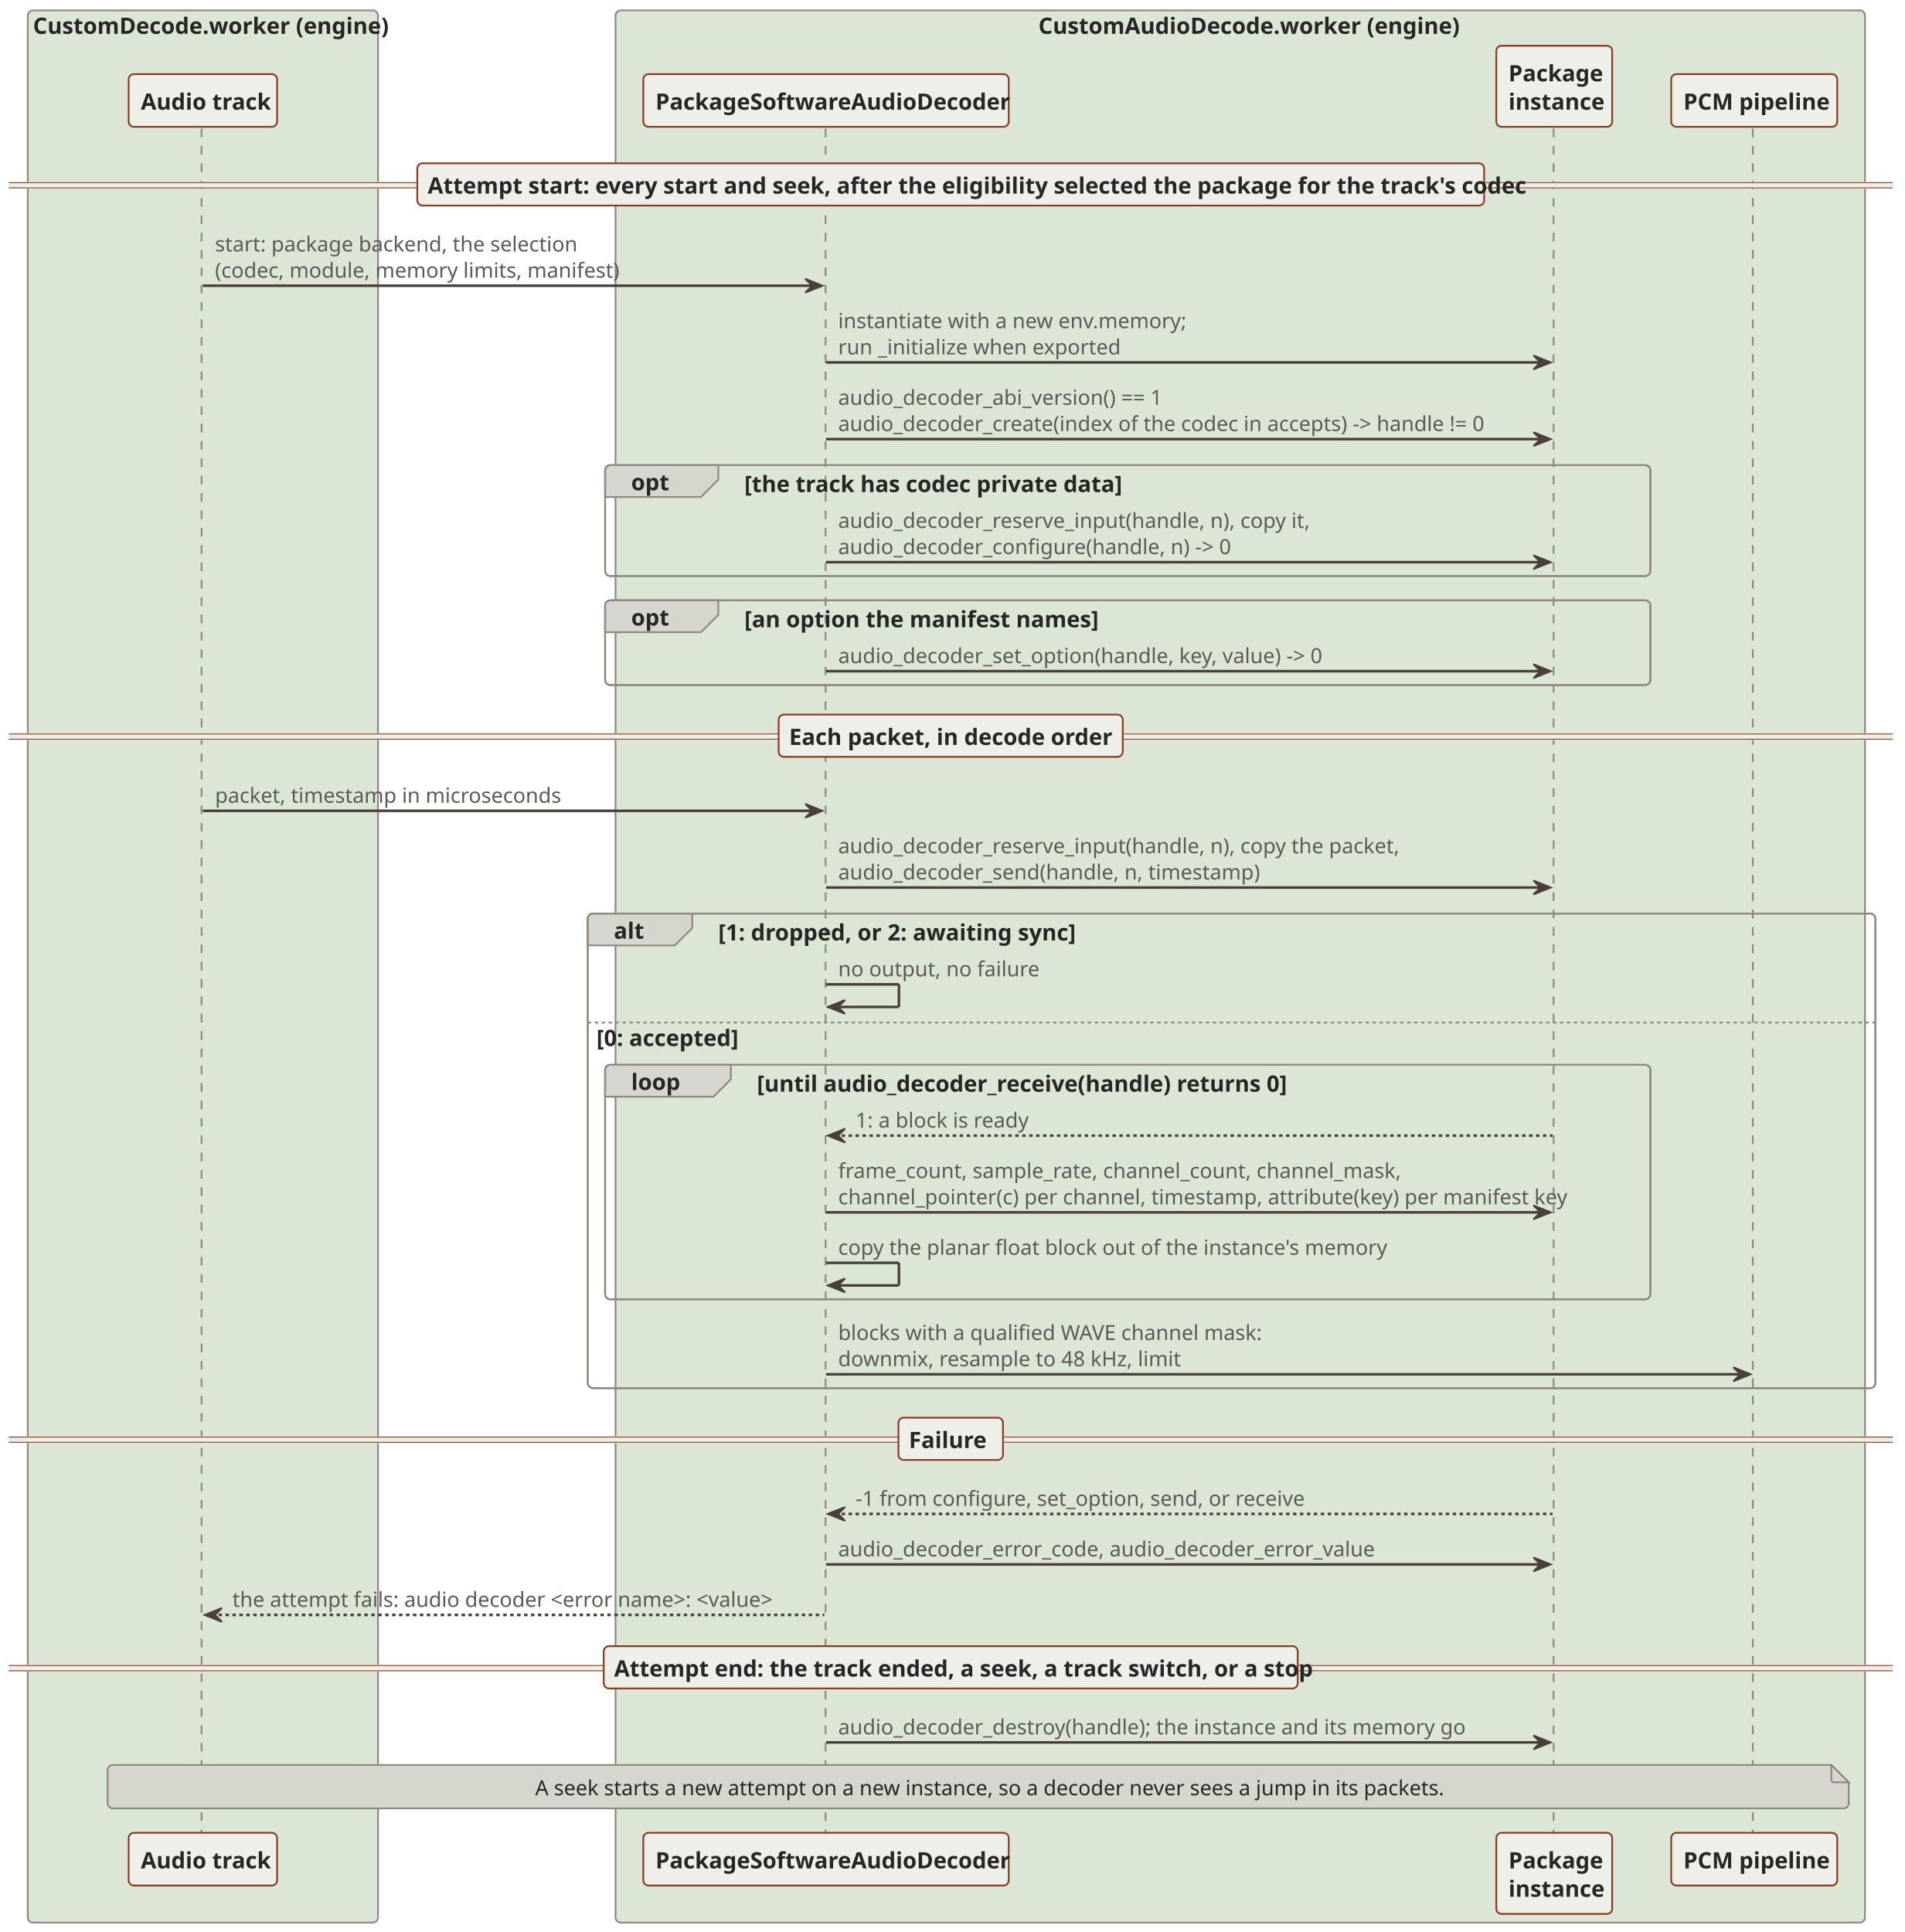
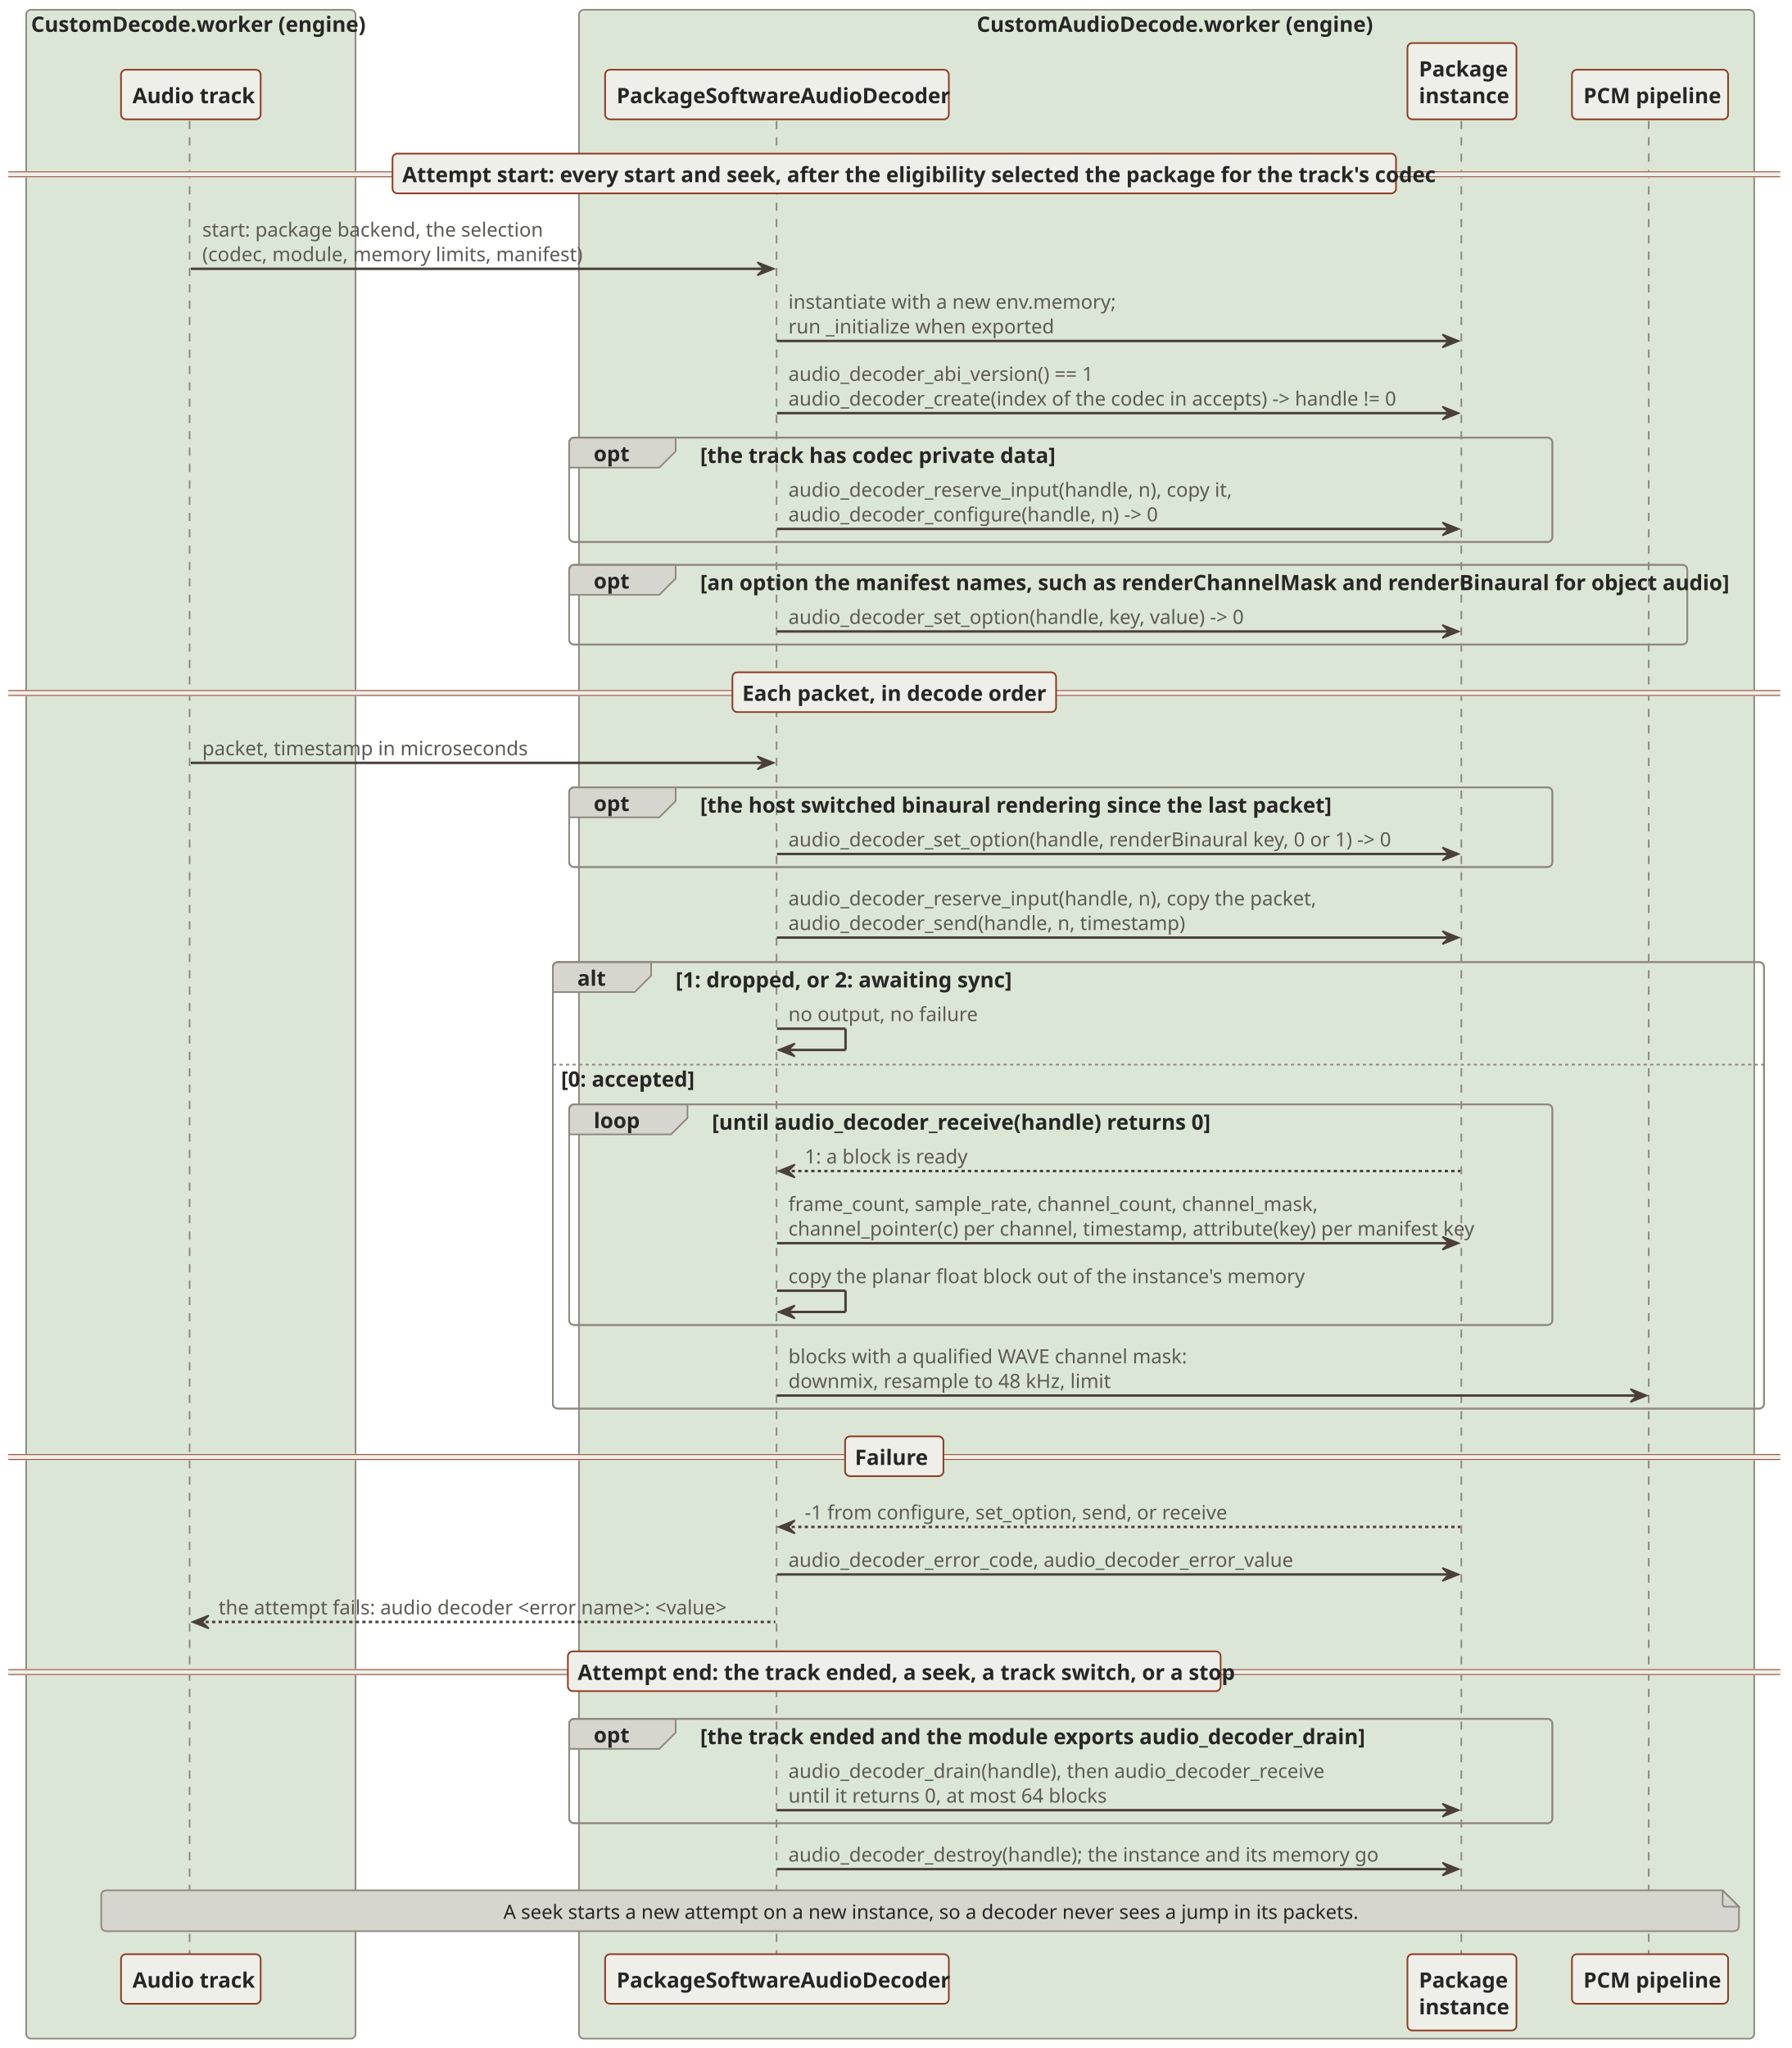
- <svg xmlns="http://www.w3.org/2000/svg" contentStyleType="text/css" data-diagram-type="SEQUENCE" height="1113px" preserveAspectRatio="none" style="width:1097px;height:1113px;" version="1.1" viewBox="0 0 1097 1113" width="1097px" zoomAndPan="magnify">
+ <svg xmlns="http://www.w3.org/2000/svg" contentStyleType="text/css" data-diagram-type="SEQUENCE" height="1254px" preserveAspectRatio="none" style="width:1097px;height:1254px;" version="1.1" viewBox="0 0 1097 1254" width="1097px" zoomAndPan="magnify">
  <defs />
  <g>
-     <rect fill="#DCE6D6" height="1101.578" rx="3" ry="3" style="stroke:#8F887F;stroke-width:1;" width="201.755" x="16" y="6" />
+     <rect fill="#DCE6D6" height="1242.266" rx="3" ry="3" style="stroke:#8F887F;stroke-width:1;" width="201.755" x="16" y="6" />
    <text fill="#262625" font-family="sans-serif" font-size="13" font-weight="bold" lengthAdjust="spacing" textLength="195.755" x="19" y="19.495">CustomDecode.worker (engine)</text>
-     <rect fill="#DCE6D6" height="1101.578" rx="3" ry="3" style="stroke:#8F887F;stroke-width:1;" width="719.771" x="354.592" y="6" />
+     <rect fill="#DCE6D6" height="1242.266" rx="3" ry="3" style="stroke:#8F887F;stroke-width:1;" width="719.771" x="354.592" y="6" />
    <text fill="#262625" font-family="sans-serif" font-size="13" font-weight="bold" lengthAdjust="spacing" textLength="232.578" x="598.189" y="19.495">CustomAudioDecode.worker (engine)</text>
    <rect fill="none" height="63.891" rx="3" ry="3" style="stroke:#8F887F;stroke-width:1;" width="602.153" x="348.592" y="267.969" />
-     <rect fill="none" height="48.797" rx="3" ry="3" style="stroke:#8F887F;stroke-width:1;" width="602.153" x="348.592" y="345.859" />
-     <rect fill="none" height="273.414" rx="3" ry="3" style="stroke:#8F887F;stroke-width:1;" width="741.771" x="338.592" y="526.289" />
-     <rect fill="none" height="135.078" rx="3" ry="3" style="stroke:#8F887F;stroke-width:1;" width="602.153" x="348.592" y="613.438" />
+     <rect fill="none" height="48.797" rx="3" ry="3" style="stroke:#8F887F;stroke-width:1;" width="684.773" x="348.592" y="345.859" />
+     <rect fill="none" height="48.797" rx="3" ry="3" style="stroke:#8F887F;stroke-width:1;" width="602.153" x="348.592" y="482.102" />
+     <rect fill="none" height="273.414" rx="3" ry="3" style="stroke:#8F887F;stroke-width:1;" width="741.771" x="338.592" y="589.086" />
+     <rect fill="none" height="135.078" rx="3" ry="3" style="stroke:#8F887F;stroke-width:1;" width="602.153" x="348.592" y="676.234" />
+     <rect fill="none" height="63.891" rx="3" ry="3" style="stroke:#8F887F;stroke-width:1;" width="602.153" x="348.592" y="1052.484" />
    <g class="participant-lifeline" data-entity-uid="part1" data-qualified-name="track" id="part1-lifeline">
      <g>
-         <rect fill="#000000" fill-opacity="0" height="982.82" width="8" x="112.878" y="74.055" />
-         <line style="stroke:#8F887F;stroke-width:1;stroke-dasharray:5,5;" x1="116.121" x2="116.121" y1="74.055" y2="1056.875" />
+         <rect fill="#000000" fill-opacity="0" height="1123.508" width="8" x="112.878" y="74.055" />
+         <line style="stroke:#8F887F;stroke-width:1;stroke-dasharray:5,5;" x1="116.121" x2="116.121" y1="74.055" y2="1197.562" />
      </g>
    </g>
    <g class="participant-lifeline" data-entity-uid="part2" data-qualified-name="decoder" id="part2-lifeline">
      <g>
-         <rect fill="#000000" fill-opacity="0" height="982.82" width="8" x="471.845" y="74.055" />
-         <line style="stroke:#8F887F;stroke-width:1;stroke-dasharray:5,5;" x1="475.592" x2="475.592" y1="74.055" y2="1056.875" />
+         <rect fill="#000000" fill-opacity="0" height="1123.508" width="8" x="471.845" y="74.055" />
+         <line style="stroke:#8F887F;stroke-width:1;stroke-dasharray:5,5;" x1="475.592" x2="475.592" y1="74.055" y2="1197.562" />
      </g>
    </g>
    <g class="participant-lifeline" data-entity-uid="part3" data-qualified-name="instance" id="part3-lifeline">
      <g>
-         <rect fill="#000000" fill-opacity="0" height="982.82" width="8" x="891.364" y="74.055" />
-         <line style="stroke:#8F887F;stroke-width:1;stroke-dasharray:5,5;" x1="894.983" x2="894.983" y1="74.055" y2="1056.875" />
+         <rect fill="#000000" fill-opacity="0" height="1123.508" width="8" x="891.364" y="74.055" />
+         <line style="stroke:#8F887F;stroke-width:1;stroke-dasharray:5,5;" x1="894.983" x2="894.983" y1="74.055" y2="1197.562" />
      </g>
    </g>
    <g class="participant-lifeline" data-entity-uid="part4" data-qualified-name="pipeline" id="part4-lifeline">
      <g>
-         <rect fill="#000000" fill-opacity="0" height="982.82" width="8" x="1006.554" y="74.055" />
-         <line style="stroke:#8F887F;stroke-width:1;stroke-dasharray:5,5;" x1="1009.745" x2="1009.745" y1="74.055" y2="1056.875" />
+         <rect fill="#000000" fill-opacity="0" height="1123.508" width="8" x="1006.554" y="74.055" />
+         <line style="stroke:#8F887F;stroke-width:1;stroke-dasharray:5,5;" x1="1009.745" x2="1009.745" y1="74.055" y2="1197.562" />
      </g>
    </g>
    <g class="participant participant-head" data-entity-uid="part1" data-qualified-name="track" id="part1-head">
      <rect fill="#EFEFE9" height="30.352" rx="3" ry="3" style="stroke:#8C391F;stroke-width:1;" width="85.513" x="74.121" y="42.703" />
      <text fill="#262625" font-family="sans-serif" font-size="13" font-weight="bold" lengthAdjust="spacing" textLength="71.513" x="81.121" y="63.198">Audio track</text>
    </g>
    <g class="participant participant-tail" data-entity-uid="part1" data-qualified-name="track" id="part1-tail">
-       <rect fill="#EFEFE9" height="30.352" rx="3" ry="3" style="stroke:#8C391F;stroke-width:1;" width="85.513" x="74.121" y="1055.875" />
-       <text fill="#262625" font-family="sans-serif" font-size="13" font-weight="bold" lengthAdjust="spacing" textLength="71.513" x="81.121" y="1076.37">Audio track</text>
+       <rect fill="#EFEFE9" height="30.352" rx="3" ry="3" style="stroke:#8C391F;stroke-width:1;" width="85.513" x="74.121" y="1196.562" />
+       <text fill="#262625" font-family="sans-serif" font-size="13" font-weight="bold" lengthAdjust="spacing" textLength="71.513" x="81.121" y="1217.058">Audio track</text>
    </g>
    <g class="participant participant-head" data-entity-uid="part2" data-qualified-name="decoder" id="part2-head">
      <rect fill="#EFEFE9" height="30.352" rx="3" ry="3" style="stroke:#8C391F;stroke-width:1;" width="210.504" x="370.592" y="42.703" />
      <text fill="#262625" font-family="sans-serif" font-size="13" font-weight="bold" lengthAdjust="spacing" textLength="196.504" x="377.592" y="63.198">PackageSoftwareAudioDecoder</text>
    </g>
    <g class="participant participant-tail" data-entity-uid="part2" data-qualified-name="decoder" id="part2-tail">
-       <rect fill="#EFEFE9" height="30.352" rx="3" ry="3" style="stroke:#8C391F;stroke-width:1;" width="210.504" x="370.592" y="1055.875" />
-       <text fill="#262625" font-family="sans-serif" font-size="13" font-weight="bold" lengthAdjust="spacing" textLength="196.504" x="377.592" y="1076.37">PackageSoftwareAudioDecoder</text>
+       <rect fill="#EFEFE9" height="30.352" rx="3" ry="3" style="stroke:#8C391F;stroke-width:1;" width="210.504" x="370.592" y="1196.562" />
+       <text fill="#262625" font-family="sans-serif" font-size="13" font-weight="bold" lengthAdjust="spacing" textLength="196.504" x="377.592" y="1217.058">PackageSoftwareAudioDecoder</text>
    </g>
    <g class="participant participant-head" data-entity-uid="part3" data-qualified-name="instance" id="part3-head">
      <rect fill="#EFEFE9" height="46.703" rx="3" ry="3" style="stroke:#8C391F;stroke-width:1;" width="66.762" x="861.983" y="26.352" />
      <text fill="#262625" font-family="sans-serif" font-size="13" font-weight="bold" lengthAdjust="spacing" textLength="52.762" x="868.983" y="46.847">Package</text>
      <text fill="#262625" font-family="sans-serif" font-size="13" font-weight="bold" lengthAdjust="spacing" textLength="52.743" x="868.993" y="63.198">instance</text>
    </g>
    <g class="participant participant-tail" data-entity-uid="part3" data-qualified-name="instance" id="part3-tail">
-       <rect fill="#EFEFE9" height="46.703" rx="3" ry="3" style="stroke:#8C391F;stroke-width:1;" width="66.762" x="861.983" y="1055.875" />
-       <text fill="#262625" font-family="sans-serif" font-size="13" font-weight="bold" lengthAdjust="spacing" textLength="52.762" x="868.983" y="1076.37">Package</text>
-       <text fill="#262625" font-family="sans-serif" font-size="13" font-weight="bold" lengthAdjust="spacing" textLength="52.743" x="868.993" y="1092.722">instance</text>
+       <rect fill="#EFEFE9" height="46.703" rx="3" ry="3" style="stroke:#8C391F;stroke-width:1;" width="66.762" x="861.983" y="1196.562" />
+       <text fill="#262625" font-family="sans-serif" font-size="13" font-weight="bold" lengthAdjust="spacing" textLength="52.762" x="868.983" y="1217.058">Package</text>
+       <text fill="#262625" font-family="sans-serif" font-size="13" font-weight="bold" lengthAdjust="spacing" textLength="52.743" x="868.993" y="1233.409">instance</text>
    </g>
    <g class="participant participant-head" data-entity-uid="part4" data-qualified-name="pipeline" id="part4-head">
      <rect fill="#EFEFE9" height="30.352" rx="3" ry="3" style="stroke:#8C391F;stroke-width:1;" width="95.618" x="962.745" y="42.703" />
      <text fill="#262625" font-family="sans-serif" font-size="13" font-weight="bold" lengthAdjust="spacing" textLength="81.618" x="969.745" y="63.198">PCM pipeline</text>
    </g>
    <g class="participant participant-tail" data-entity-uid="part4" data-qualified-name="pipeline" id="part4-tail">
-       <rect fill="#EFEFE9" height="30.352" rx="3" ry="3" style="stroke:#8C391F;stroke-width:1;" width="95.618" x="962.745" y="1055.875" />
-       <text fill="#262625" font-family="sans-serif" font-size="13" font-weight="bold" lengthAdjust="spacing" textLength="81.618" x="969.745" y="1076.37">PCM pipeline</text>
+       <rect fill="#EFEFE9" height="30.352" rx="3" ry="3" style="stroke:#8C391F;stroke-width:1;" width="95.618" x="962.745" y="1196.562" />
+       <text fill="#262625" font-family="sans-serif" font-size="13" font-weight="bold" lengthAdjust="spacing" textLength="81.618" x="969.745" y="1217.058">PCM pipeline</text>
    </g>
    <rect fill="#EFEFE9" height="3" rx="3" ry="3" style="stroke:#EFEFE9;stroke-width:1;" width="1085.363" x="5" y="105.231" />
    <line style="stroke:#8C391F;stroke-width:0.5;" x1="5" x2="1090.363" y1="105.231" y2="105.231" />
    <line style="stroke:#8C391F;stroke-width:0.5;" x1="5" x2="1090.363" y1="108.231" y2="108.231" />
    <rect fill="#EFEFE9" height="24.352" rx="3" ry="3" style="stroke:#8C391F;stroke-width:1;" width="614.583" x="240.39" y="94.055" />
    <text fill="#262625" font-family="sans-serif" font-size="13" font-weight="bold" lengthAdjust="spacing" textLength="596.972" x="246.39" y="111.55">Attempt start: every start and seek, after the eligibility selected the package for the track's codec</text>
    <g class="message" data-entity-1="part1" data-entity-2="part2" id="msg1">
      <polygon fill="#4A3F39" points="463.845,160.594,473.845,164.594,463.845,168.594,467.845,164.594" style="stroke:#4A3F39;stroke-width:1;" />
      <line style="stroke:#4A3F39;stroke-width:1.5;" x1="116.878" x2="469.845" y1="164.594" y2="164.594" />
      <text fill="#5C5A55" font-family="sans-serif" font-size="12" lengthAdjust="spacing" textLength="198.123" x="123.878" y="144.863">start: package backend, the selection</text>
      <text fill="#5C5A55" font-family="sans-serif" font-size="12" lengthAdjust="spacing" textLength="218.725" x="123.878" y="159.957">(codec, module, memory limits, manifest)</text>
    </g>
    <g class="message" data-entity-1="part2" data-entity-2="part3" id="msg2">
      <polygon fill="#4A3F39" points="883.364,204.781,893.364,208.781,883.364,212.781,887.364,208.781" style="stroke:#4A3F39;stroke-width:1;" />
      <line style="stroke:#4A3F39;stroke-width:1.5;" x1="475.845" x2="889.364" y1="208.781" y2="208.781" />
      <text fill="#5C5A55" font-family="sans-serif" font-size="12" lengthAdjust="spacing" textLength="187.418" x="482.845" y="189.051">instantiate with a new env.memory;</text>
      <text fill="#5C5A55" font-family="sans-serif" font-size="12" lengthAdjust="spacing" textLength="152.092" x="482.845" y="204.144">run _initialize when exported</text>
    </g>
    <g class="message" data-entity-1="part2" data-entity-2="part3" id="msg3">
      <polygon fill="#4A3F39" points="883.364,248.969,893.364,252.969,883.364,256.969,887.364,252.969" style="stroke:#4A3F39;stroke-width:1;" />
      <line style="stroke:#4A3F39;stroke-width:1.5;" x1="475.845" x2="889.364" y1="252.969" y2="252.969" />
      <text fill="#5C5A55" font-family="sans-serif" font-size="12" lengthAdjust="spacing" textLength="182.795" x="482.845" y="233.238">audio_decoder_abi_version() == 1</text>
      <text fill="#5C5A55" font-family="sans-serif" font-size="12" lengthAdjust="spacing" textLength="359.572" x="482.845" y="248.332">audio_decoder_create(index of the codec in accepts) -&gt; handle != 0</text>
    </g>
    <path d="M351.592,267.969 L413.803,267.969 L413.803,276.32 L403.803,286.32 L348.592,286.32 L348.592,270.969 A3,3 0 0 1 351.592,267.969" fill="#D6D6CE" style="stroke:#8F887F;stroke-width:1;" />
    <rect fill="none" height="63.891" rx="3" ry="3" style="stroke:#8F887F;stroke-width:1;" width="602.153" x="348.592" y="267.969" />
    <text fill="#262625" font-family="sans-serif" font-size="13" font-weight="bold" lengthAdjust="spacing" textLength="20.211" x="363.592" y="282.464">opt</text>
    <text fill="#262625" font-family="sans-serif" font-size="13" font-weight="bold" lengthAdjust="spacing" textLength="206.629" x="428.803" y="283.464">[the track has codec private data]</text>
    <g class="message" data-entity-1="part2" data-entity-2="part3" id="msg4">
      <polygon fill="#4A3F39" points="883.364,319.859,893.364,323.859,883.364,327.859,887.364,323.859" style="stroke:#4A3F39;stroke-width:1;" />
      <line style="stroke:#4A3F39;stroke-width:1.5;" x1="475.845" x2="889.364" y1="323.859" y2="323.859" />
      <text fill="#5C5A55" font-family="sans-serif" font-size="12" lengthAdjust="spacing" textLength="260.836" x="482.845" y="304.129">audio_decoder_reserve_input(handle, n), copy it,</text>
      <text fill="#5C5A55" font-family="sans-serif" font-size="12" lengthAdjust="spacing" textLength="217.154" x="482.845" y="319.223">audio_decoder_configure(handle, n) -&gt; 0</text>
    </g>
    <path d="M351.592,345.859 L413.803,345.859 L413.803,354.211 L403.803,364.211 L348.592,364.211 L348.592,348.859 A3,3 0 0 1 351.592,345.859" fill="#D6D6CE" style="stroke:#8F887F;stroke-width:1;" />
-     <rect fill="none" height="48.797" rx="3" ry="3" style="stroke:#8F887F;stroke-width:1;" width="602.153" x="348.592" y="345.859" />
+     <rect fill="none" height="48.797" rx="3" ry="3" style="stroke:#8F887F;stroke-width:1;" width="684.773" x="348.592" y="345.859" />
    <text fill="#262625" font-family="sans-serif" font-size="13" font-weight="bold" lengthAdjust="spacing" textLength="20.211" x="363.592" y="360.354">opt</text>
-     <text fill="#262625" font-family="sans-serif" font-size="13" font-weight="bold" lengthAdjust="spacing" textLength="192.131" x="428.803" y="361.354">[an option the manifest names]</text>
+     <text fill="#262625" font-family="sans-serif" font-size="13" font-weight="bold" lengthAdjust="spacing" textLength="599.562" x="428.803" y="361.354">[an option the manifest names, such as renderChannelMask and renderBinaural for object audio]</text>
    <g class="message" data-entity-1="part2" data-entity-2="part3" id="msg5">
      <polygon fill="#4A3F39" points="883.364,382.656,893.364,386.656,883.364,390.656,887.364,386.656" style="stroke:#4A3F39;stroke-width:1;" />
      <line style="stroke:#4A3F39;stroke-width:1.5;" x1="475.845" x2="889.364" y1="386.656" y2="386.656" />
      <text fill="#5C5A55" font-family="sans-serif" font-size="12" lengthAdjust="spacing" textLength="270.522" x="482.845" y="382.019">audio_decoder_set_option(handle, key, value) -&gt; 0</text>
    </g>
    <rect fill="#EFEFE9" height="3" rx="3" ry="3" style="stroke:#EFEFE9;stroke-width:1;" width="1085.363" x="5" y="422.832" />
    <line style="stroke:#8C391F;stroke-width:0.5;" x1="5" x2="1090.363" y1="422.832" y2="422.832" />
    <line style="stroke:#8C391F;stroke-width:0.5;" x1="5" x2="1090.363" y1="425.832" y2="425.832" />
    <rect fill="#EFEFE9" height="24.352" rx="3" ry="3" style="stroke:#8C391F;stroke-width:1;" width="198.228" x="448.568" y="411.656" />
    <text fill="#262625" font-family="sans-serif" font-size="13" font-weight="bold" lengthAdjust="spacing" textLength="180.616" x="454.568" y="429.151">Each packet, in decode order</text>
    <g class="message" data-entity-1="part1" data-entity-2="part2" id="msg6">
      <polygon fill="#4A3F39" points="463.845,463.102,473.845,467.102,463.845,471.102,467.845,467.102" style="stroke:#4A3F39;stroke-width:1;" />
      <line style="stroke:#4A3F39;stroke-width:1.5;" x1="116.878" x2="469.845" y1="467.102" y2="467.102" />
      <text fill="#5C5A55" font-family="sans-serif" font-size="12" lengthAdjust="spacing" textLength="187.406" x="123.878" y="462.465">packet, timestamp in microseconds</text>
    </g>
+     <path d="M351.592,482.102 L413.803,482.102 L413.803,490.453 L403.803,500.453 L348.592,500.453 L348.592,485.102 A3,3 0 0 1 351.592,482.102" fill="#D6D6CE" style="stroke:#8F887F;stroke-width:1;" />
+     <rect fill="none" height="48.797" rx="3" ry="3" style="stroke:#8F887F;stroke-width:1;" width="602.153" x="348.592" y="482.102" />
+     <text fill="#262625" font-family="sans-serif" font-size="13" font-weight="bold" lengthAdjust="spacing" textLength="20.211" x="363.592" y="496.597">opt</text>
+     <text fill="#262625" font-family="sans-serif" font-size="13" font-weight="bold" lengthAdjust="spacing" textLength="366.971" x="428.803" y="497.597">[the host switched binaural rendering since the last packet]</text>
    <g class="message" data-entity-1="part2" data-entity-2="part3" id="msg7">
-       <polygon fill="#4A3F39" points="883.364,507.289,893.364,511.289,883.364,515.289,887.364,511.289" style="stroke:#4A3F39;stroke-width:1;" />
-       <line style="stroke:#4A3F39;stroke-width:1.5;" x1="475.845" x2="889.364" y1="511.289" y2="511.289" />
-       <text fill="#5C5A55" font-family="sans-serif" font-size="12" lengthAdjust="spacing" textLength="310.207" x="482.845" y="491.559">audio_decoder_reserve_input(handle, n), copy the packet,</text>
-       <text fill="#5C5A55" font-family="sans-serif" font-size="12" lengthAdjust="spacing" textLength="231.481" x="482.845" y="506.652">audio_decoder_send(handle, n, timestamp)</text>
-     </g>
-     <path d="M341.592,526.289 L398.763,526.289 L398.763,534.641 L388.763,544.641 L338.592,544.641 L338.592,529.289 A3,3 0 0 1 341.592,526.289" fill="#D6D6CE" style="stroke:#8F887F;stroke-width:1;" />
-     <rect fill="none" height="273.414" rx="3" ry="3" style="stroke:#8F887F;stroke-width:1;" width="741.771" x="338.592" y="526.289" />
-     <text fill="#262625" font-family="sans-serif" font-size="13" font-weight="bold" lengthAdjust="spacing" textLength="15.171" x="353.592" y="540.784">alt</text>
-     <text fill="#262625" font-family="sans-serif" font-size="13" font-weight="bold" lengthAdjust="spacing" textLength="200.078" x="413.763" y="541.784">[1: dropped, or 2: awaiting sync]</text>
-     <g class="message" data-entity-1="part2" data-entity-2="part2" id="msg8">
-       <line style="stroke:#4A3F39;stroke-width:1.5;" x1="475.845" x2="517.845" y1="567.086" y2="567.086" />
-       <line style="stroke:#4A3F39;stroke-width:1.5;" x1="517.845" x2="517.845" y1="567.086" y2="580.086" />
-       <line style="stroke:#4A3F39;stroke-width:1.5;" x1="476.845" x2="517.845" y1="580.086" y2="580.086" />
-       <polygon fill="#4A3F39" points="486.845,576.086,476.845,580.086,486.845,584.086,482.845,580.086" style="stroke:#4A3F39;stroke-width:1;" />
-       <text fill="#5C5A55" font-family="sans-serif" font-size="12" lengthAdjust="spacing" textLength="106.078" x="482.845" y="562.449">no output, no failure</text>
-     </g>
-     <line style="stroke:#8F887F;stroke-width:1;stroke-dasharray:2,2;" x1="338.592" x2="1080.363" y1="589.086" y2="589.086" />
-     <text fill="#262625" font-family="sans-serif" font-size="13" font-weight="bold" lengthAdjust="spacing" textLength="80.19" x="343.592" y="602.581">[0: accepted]</text>
-     <path d="M351.592,613.438 L421.027,613.438 L421.027,621.789 L411.027,631.789 L348.592,631.789 L348.592,616.438 A3,3 0 0 1 351.592,613.438" fill="#D6D6CE" style="stroke:#8F887F;stroke-width:1;" />
-     <rect fill="none" height="135.078" rx="3" ry="3" style="stroke:#8F887F;stroke-width:1;" width="602.153" x="348.592" y="613.438" />
-     <text fill="#262625" font-family="sans-serif" font-size="13" font-weight="bold" lengthAdjust="spacing" textLength="27.435" x="363.592" y="627.933">loop</text>
-     <text fill="#262625" font-family="sans-serif" font-size="13" font-weight="bold" lengthAdjust="spacing" textLength="294.017" x="436.027" y="628.933">[until audio_decoder_receive(handle) returns 0]</text>
-     <g class="message" data-entity-1="part3" data-entity-2="part2" id="msg9">
-       <polygon fill="#4A3F39" points="486.845,650.234,476.845,654.234,486.845,658.234,482.845,654.234" style="stroke:#4A3F39;stroke-width:1;" />
-       <line style="stroke:#4A3F39;stroke-width:1.5;stroke-dasharray:2,2;" x1="480.845" x2="894.364" y1="654.234" y2="654.234" />
-       <text fill="#5C5A55" font-family="sans-serif" font-size="12" lengthAdjust="spacing" textLength="96.715" x="492.845" y="649.598">1: a block is ready</text>
-     </g>
-     <g class="message" data-entity-1="part2" data-entity-2="part3" id="msg10">
-       <polygon fill="#4A3F39" points="883.364,694.422,893.364,698.422,883.364,702.422,887.364,698.422" style="stroke:#4A3F39;stroke-width:1;" />
-       <line style="stroke:#4A3F39;stroke-width:1.5;" x1="475.845" x2="889.364" y1="698.422" y2="698.422" />
-       <text fill="#5C5A55" font-family="sans-serif" font-size="12" lengthAdjust="spacing" textLength="311.519" x="482.845" y="678.691">frame_count, sample_rate, channel_count, channel_mask,</text>
-       <text fill="#5C5A55" font-family="sans-serif" font-size="12" lengthAdjust="spacing" textLength="395.519" x="482.845" y="693.785">channel_pointer(c) per channel, timestamp, attribute(key) per manifest key</text>
-     </g>
-     <g class="message" data-entity-1="part2" data-entity-2="part2" id="msg11">
-       <line style="stroke:#4A3F39;stroke-width:1.5;" x1="475.845" x2="517.845" y1="727.516" y2="727.516" />
-       <line style="stroke:#4A3F39;stroke-width:1.5;" x1="517.845" x2="517.845" y1="727.516" y2="740.516" />
-       <line style="stroke:#4A3F39;stroke-width:1.5;" x1="476.845" x2="517.845" y1="740.516" y2="740.516" />
-       <polygon fill="#4A3F39" points="486.845,736.516,476.845,740.516,486.845,744.516,482.845,740.516" style="stroke:#4A3F39;stroke-width:1;" />
-       <text fill="#5C5A55" font-family="sans-serif" font-size="12" lengthAdjust="spacing" textLength="295.781" x="482.845" y="722.879">copy the planar float block out of the instance's memory</text>
-     </g>
-     <g class="message" data-entity-1="part2" data-entity-2="part4" id="msg12">
-       <polygon fill="#4A3F39" points="998.554,787.703,1008.554,791.703,998.554,795.703,1002.554,791.703" style="stroke:#4A3F39;stroke-width:1;" />
-       <line style="stroke:#4A3F39;stroke-width:1.5;" x1="475.845" x2="1004.554" y1="791.703" y2="791.703" />
-       <text fill="#5C5A55" font-family="sans-serif" font-size="12" lengthAdjust="spacing" textLength="236.109" x="482.845" y="771.973">blocks with a qualified WAVE channel mask:</text>
-       <text fill="#5C5A55" font-family="sans-serif" font-size="12" lengthAdjust="spacing" textLength="185.391" x="482.845" y="787.066">downmix, resample to 48 kHz, limit</text>
-     </g>
-     <rect fill="#EFEFE9" height="3" rx="3" ry="3" style="stroke:#EFEFE9;stroke-width:1;" width="1085.363" x="5" y="827.879" />
-     <line style="stroke:#8C391F;stroke-width:0.5;" x1="5" x2="1090.363" y1="827.879" y2="827.879" />
-     <line style="stroke:#8C391F;stroke-width:0.5;" x1="5" x2="1090.363" y1="830.879" y2="830.879" />
-     <rect fill="#EFEFE9" height="24.352" rx="3" ry="3" style="stroke:#8C391F;stroke-width:1;" width="60.236" x="517.563" y="816.703" />
-     <text fill="#262625" font-family="sans-serif" font-size="13" font-weight="bold" lengthAdjust="spacing" textLength="42.624" x="523.563" y="834.198">Failure</text>
-     <g class="message" data-entity-1="part3" data-entity-2="part2" id="msg13">
-       <polygon fill="#4A3F39" points="486.845,868.148,476.845,872.148,486.845,876.148,482.845,872.148" style="stroke:#4A3F39;stroke-width:1;" />
-       <line style="stroke:#4A3F39;stroke-width:1.5;stroke-dasharray:2,2;" x1="480.845" x2="894.364" y1="872.148" y2="872.148" />
-       <text fill="#5C5A55" font-family="sans-serif" font-size="12" lengthAdjust="spacing" textLength="244.793" x="492.845" y="867.512">-1 from configure, set_option, send, or receive</text>
-     </g>
-     <g class="message" data-entity-1="part2" data-entity-2="part3" id="msg14">
-       <polygon fill="#4A3F39" points="883.364,897.242,893.364,901.242,883.364,905.242,887.364,901.242" style="stroke:#4A3F39;stroke-width:1;" />
-       <line style="stroke:#4A3F39;stroke-width:1.5;" x1="475.845" x2="889.364" y1="901.242" y2="901.242" />
-       <text fill="#5C5A55" font-family="sans-serif" font-size="12" lengthAdjust="spacing" textLength="297.545" x="482.845" y="896.606">audio_decoder_error_code, audio_decoder_error_value</text>
-     </g>
-     <g class="message" data-entity-1="part2" data-entity-2="part1" id="msg15">
-       <polygon fill="#4A3F39" points="127.878,926.336,117.878,930.336,127.878,934.336,123.878,930.336" style="stroke:#4A3F39;stroke-width:1;" />
-       <line style="stroke:#4A3F39;stroke-width:1.5;stroke-dasharray:2,2;" x1="121.878" x2="474.845" y1="930.336" y2="930.336" />
-       <text fill="#5C5A55" font-family="sans-serif" font-size="12" lengthAdjust="spacing" textLength="292.846" x="133.878" y="925.699">the attempt fails: audio decoder &lt;error name&gt;: &lt;value&gt;</text>
-     </g>
-     <rect fill="#EFEFE9" height="3" rx="3" ry="3" style="stroke:#EFEFE9;stroke-width:1;" width="1085.363" x="5" y="959.512" />
-     <line style="stroke:#8C391F;stroke-width:0.5;" x1="5" x2="1090.363" y1="959.512" y2="959.512" />
-     <line style="stroke:#8C391F;stroke-width:0.5;" x1="5" x2="1090.363" y1="962.512" y2="962.512" />
-     <rect fill="#EFEFE9" height="24.352" rx="3" ry="3" style="stroke:#8C391F;stroke-width:1;" width="399.779" x="347.792" y="948.336" />
-     <text fill="#262625" font-family="sans-serif" font-size="13" font-weight="bold" lengthAdjust="spacing" textLength="382.167" x="353.792" y="965.831">Attempt end: the track ended, a seek, a track switch, or a stop</text>
-     <g class="message" data-entity-1="part2" data-entity-2="part3" id="msg16">
-       <polygon fill="#4A3F39" points="883.364,999.781,893.364,1003.781,883.364,1007.781,887.364,1003.781" style="stroke:#4A3F39;stroke-width:1;" />
-       <line style="stroke:#4A3F39;stroke-width:1.5;" x1="475.845" x2="889.364" y1="1003.781" y2="1003.781" />
-       <text fill="#5C5A55" font-family="sans-serif" font-size="12" lengthAdjust="spacing" textLength="342.873" x="482.845" y="999.144">audio_decoder_destroy(handle); the instance and its memory go</text>
-     </g>
-     <path d="M62,1019.781 L62,1038.781 A3,3 0 0 0 65,1041.781 L1062,1041.781 A3,3 0 0 0 1065,1038.781 L1065,1026.781 L1055,1016.781 L65,1016.781 A3,3 0 0 0 62,1019.781" fill="#D6D6CE" style="stroke:#8F887F;stroke-width:1;" />
-     <path d="M1055,1016.781 L1055,1025.281 A1.5,1.5 0 0 0 1056.5,1026.781 L1065,1026.781 L1055,1016.781" fill="#D6D6CE" style="stroke:#8F887F;stroke-width:1;" />
-     <text fill="#262625" font-family="sans-serif" font-size="12" lengthAdjust="spacing" textLength="501.598" x="308.322" y="1034.238">A seek starts a new attempt on a new instance, so a decoder never sees a jump in its packets.</text>
+       <polygon fill="#4A3F39" points="883.364,518.898,893.364,522.898,883.364,526.898,887.364,522.898" style="stroke:#4A3F39;stroke-width:1;" />
+       <line style="stroke:#4A3F39;stroke-width:1.5;" x1="475.845" x2="889.364" y1="522.898" y2="522.898" />
+       <text fill="#5C5A55" font-family="sans-serif" font-size="12" lengthAdjust="spacing" textLength="354.568" x="482.845" y="518.262">audio_decoder_set_option(handle, renderBinaural key, 0 or 1) -&gt; 0</text>
+     </g>
+     <g class="message" data-entity-1="part2" data-entity-2="part3" id="msg8">
+       <polygon fill="#4A3F39" points="883.364,570.086,893.364,574.086,883.364,578.086,887.364,574.086" style="stroke:#4A3F39;stroke-width:1;" />
+       <line style="stroke:#4A3F39;stroke-width:1.5;" x1="475.845" x2="889.364" y1="574.086" y2="574.086" />
+       <text fill="#5C5A55" font-family="sans-serif" font-size="12" lengthAdjust="spacing" textLength="310.207" x="482.845" y="554.356">audio_decoder_reserve_input(handle, n), copy the packet,</text>
+       <text fill="#5C5A55" font-family="sans-serif" font-size="12" lengthAdjust="spacing" textLength="231.481" x="482.845" y="569.449">audio_decoder_send(handle, n, timestamp)</text>
+     </g>
+     <path d="M341.592,589.086 L398.763,589.086 L398.763,597.438 L388.763,607.438 L338.592,607.438 L338.592,592.086 A3,3 0 0 1 341.592,589.086" fill="#D6D6CE" style="stroke:#8F887F;stroke-width:1;" />
+     <rect fill="none" height="273.414" rx="3" ry="3" style="stroke:#8F887F;stroke-width:1;" width="741.771" x="338.592" y="589.086" />
+     <text fill="#262625" font-family="sans-serif" font-size="13" font-weight="bold" lengthAdjust="spacing" textLength="15.171" x="353.592" y="603.581">alt</text>
+     <text fill="#262625" font-family="sans-serif" font-size="13" font-weight="bold" lengthAdjust="spacing" textLength="200.078" x="413.763" y="604.581">[1: dropped, or 2: awaiting sync]</text>
+     <g class="message" data-entity-1="part2" data-entity-2="part2" id="msg9">
+       <line style="stroke:#4A3F39;stroke-width:1.5;" x1="475.845" x2="517.845" y1="629.883" y2="629.883" />
+       <line style="stroke:#4A3F39;stroke-width:1.5;" x1="517.845" x2="517.845" y1="629.883" y2="642.883" />
+       <line style="stroke:#4A3F39;stroke-width:1.5;" x1="476.845" x2="517.845" y1="642.883" y2="642.883" />
+       <polygon fill="#4A3F39" points="486.845,638.883,476.845,642.883,486.845,646.883,482.845,642.883" style="stroke:#4A3F39;stroke-width:1;" />
+       <text fill="#5C5A55" font-family="sans-serif" font-size="12" lengthAdjust="spacing" textLength="106.078" x="482.845" y="625.246">no output, no failure</text>
+     </g>
+     <line style="stroke:#8F887F;stroke-width:1;stroke-dasharray:2,2;" x1="338.592" x2="1080.363" y1="651.883" y2="651.883" />
+     <text fill="#262625" font-family="sans-serif" font-size="13" font-weight="bold" lengthAdjust="spacing" textLength="80.19" x="343.592" y="665.378">[0: accepted]</text>
+     <path d="M351.592,676.234 L421.027,676.234 L421.027,684.586 L411.027,694.586 L348.592,694.586 L348.592,679.234 A3,3 0 0 1 351.592,676.234" fill="#D6D6CE" style="stroke:#8F887F;stroke-width:1;" />
+     <rect fill="none" height="135.078" rx="3" ry="3" style="stroke:#8F887F;stroke-width:1;" width="602.153" x="348.592" y="676.234" />
+     <text fill="#262625" font-family="sans-serif" font-size="13" font-weight="bold" lengthAdjust="spacing" textLength="27.435" x="363.592" y="690.73">loop</text>
+     <text fill="#262625" font-family="sans-serif" font-size="13" font-weight="bold" lengthAdjust="spacing" textLength="294.017" x="436.027" y="691.73">[until audio_decoder_receive(handle) returns 0]</text>
+     <g class="message" data-entity-1="part3" data-entity-2="part2" id="msg10">
+       <polygon fill="#4A3F39" points="486.845,713.031,476.845,717.031,486.845,721.031,482.845,717.031" style="stroke:#4A3F39;stroke-width:1;" />
+       <line style="stroke:#4A3F39;stroke-width:1.5;stroke-dasharray:2,2;" x1="480.845" x2="894.364" y1="717.031" y2="717.031" />
+       <text fill="#5C5A55" font-family="sans-serif" font-size="12" lengthAdjust="spacing" textLength="96.715" x="492.845" y="712.394">1: a block is ready</text>
+     </g>
+     <g class="message" data-entity-1="part2" data-entity-2="part3" id="msg11">
+       <polygon fill="#4A3F39" points="883.364,757.219,893.364,761.219,883.364,765.219,887.364,761.219" style="stroke:#4A3F39;stroke-width:1;" />
+       <line style="stroke:#4A3F39;stroke-width:1.5;" x1="475.845" x2="889.364" y1="761.219" y2="761.219" />
+       <text fill="#5C5A55" font-family="sans-serif" font-size="12" lengthAdjust="spacing" textLength="311.519" x="482.845" y="741.488">frame_count, sample_rate, channel_count, channel_mask,</text>
+       <text fill="#5C5A55" font-family="sans-serif" font-size="12" lengthAdjust="spacing" textLength="395.519" x="482.845" y="756.582">channel_pointer(c) per channel, timestamp, attribute(key) per manifest key</text>
+     </g>
+     <g class="message" data-entity-1="part2" data-entity-2="part2" id="msg12">
+       <line style="stroke:#4A3F39;stroke-width:1.5;" x1="475.845" x2="517.845" y1="790.312" y2="790.312" />
+       <line style="stroke:#4A3F39;stroke-width:1.5;" x1="517.845" x2="517.845" y1="790.312" y2="803.312" />
+       <line style="stroke:#4A3F39;stroke-width:1.5;" x1="476.845" x2="517.845" y1="803.312" y2="803.312" />
+       <polygon fill="#4A3F39" points="486.845,799.312,476.845,803.312,486.845,807.312,482.845,803.312" style="stroke:#4A3F39;stroke-width:1;" />
+       <text fill="#5C5A55" font-family="sans-serif" font-size="12" lengthAdjust="spacing" textLength="295.781" x="482.845" y="785.676">copy the planar float block out of the instance's memory</text>
+     </g>
+     <g class="message" data-entity-1="part2" data-entity-2="part4" id="msg13">
+       <polygon fill="#4A3F39" points="998.554,850.5,1008.554,854.5,998.554,858.5,1002.554,854.5" style="stroke:#4A3F39;stroke-width:1;" />
+       <line style="stroke:#4A3F39;stroke-width:1.5;" x1="475.845" x2="1004.554" y1="854.5" y2="854.5" />
+       <text fill="#5C5A55" font-family="sans-serif" font-size="12" lengthAdjust="spacing" textLength="236.109" x="482.845" y="834.769">blocks with a qualified WAVE channel mask:</text>
+       <text fill="#5C5A55" font-family="sans-serif" font-size="12" lengthAdjust="spacing" textLength="185.391" x="482.845" y="849.863">downmix, resample to 48 kHz, limit</text>
+     </g>
+     <rect fill="#EFEFE9" height="3" rx="3" ry="3" style="stroke:#EFEFE9;stroke-width:1;" width="1085.363" x="5" y="890.676" />
+     <line style="stroke:#8C391F;stroke-width:0.5;" x1="5" x2="1090.363" y1="890.676" y2="890.676" />
+     <line style="stroke:#8C391F;stroke-width:0.5;" x1="5" x2="1090.363" y1="893.676" y2="893.676" />
+     <rect fill="#EFEFE9" height="24.352" rx="3" ry="3" style="stroke:#8C391F;stroke-width:1;" width="60.236" x="517.563" y="879.5" />
+     <text fill="#262625" font-family="sans-serif" font-size="13" font-weight="bold" lengthAdjust="spacing" textLength="42.624" x="523.563" y="896.995">Failure</text>
+     <g class="message" data-entity-1="part3" data-entity-2="part2" id="msg14">
+       <polygon fill="#4A3F39" points="486.845,930.945,476.845,934.945,486.845,938.945,482.845,934.945" style="stroke:#4A3F39;stroke-width:1;" />
+       <line style="stroke:#4A3F39;stroke-width:1.5;stroke-dasharray:2,2;" x1="480.845" x2="894.364" y1="934.945" y2="934.945" />
+       <text fill="#5C5A55" font-family="sans-serif" font-size="12" lengthAdjust="spacing" textLength="244.793" x="492.845" y="930.309">-1 from configure, set_option, send, or receive</text>
+     </g>
+     <g class="message" data-entity-1="part2" data-entity-2="part3" id="msg15">
+       <polygon fill="#4A3F39" points="883.364,960.039,893.364,964.039,883.364,968.039,887.364,964.039" style="stroke:#4A3F39;stroke-width:1;" />
+       <line style="stroke:#4A3F39;stroke-width:1.5;" x1="475.845" x2="889.364" y1="964.039" y2="964.039" />
+       <text fill="#5C5A55" font-family="sans-serif" font-size="12" lengthAdjust="spacing" textLength="297.545" x="482.845" y="959.402">audio_decoder_error_code, audio_decoder_error_value</text>
+     </g>
+     <g class="message" data-entity-1="part2" data-entity-2="part1" id="msg16">
+       <polygon fill="#4A3F39" points="127.878,989.133,117.878,993.133,127.878,997.133,123.878,993.133" style="stroke:#4A3F39;stroke-width:1;" />
+       <line style="stroke:#4A3F39;stroke-width:1.5;stroke-dasharray:2,2;" x1="121.878" x2="474.845" y1="993.133" y2="993.133" />
+       <text fill="#5C5A55" font-family="sans-serif" font-size="12" lengthAdjust="spacing" textLength="292.846" x="133.878" y="988.496">the attempt fails: audio decoder &lt;error name&gt;: &lt;value&gt;</text>
+     </g>
+     <rect fill="#EFEFE9" height="3" rx="3" ry="3" style="stroke:#EFEFE9;stroke-width:1;" width="1085.363" x="5" y="1022.309" />
+     <line style="stroke:#8C391F;stroke-width:0.5;" x1="5" x2="1090.363" y1="1022.309" y2="1022.309" />
+     <line style="stroke:#8C391F;stroke-width:0.5;" x1="5" x2="1090.363" y1="1025.309" y2="1025.309" />
+     <rect fill="#EFEFE9" height="24.352" rx="3" ry="3" style="stroke:#8C391F;stroke-width:1;" width="399.779" x="347.792" y="1011.133" />
+     <text fill="#262625" font-family="sans-serif" font-size="13" font-weight="bold" lengthAdjust="spacing" textLength="382.167" x="353.792" y="1028.628">Attempt end: the track ended, a seek, a track switch, or a stop</text>
+     <path d="M351.592,1052.484 L413.803,1052.484 L413.803,1060.836 L403.803,1070.836 L348.592,1070.836 L348.592,1055.484 A3,3 0 0 1 351.592,1052.484" fill="#D6D6CE" style="stroke:#8F887F;stroke-width:1;" />
+     <rect fill="none" height="63.891" rx="3" ry="3" style="stroke:#8F887F;stroke-width:1;" width="602.153" x="348.592" y="1052.484" />
+     <text fill="#262625" font-family="sans-serif" font-size="13" font-weight="bold" lengthAdjust="spacing" textLength="20.211" x="363.592" y="1066.979">opt</text>
+     <text fill="#262625" font-family="sans-serif" font-size="13" font-weight="bold" lengthAdjust="spacing" textLength="390.076" x="428.803" y="1067.979">[the track ended and the module exports audio_decoder_drain]</text>
+     <g class="message" data-entity-1="part2" data-entity-2="part3" id="msg17">
+       <polygon fill="#4A3F39" points="883.364,1104.375,893.364,1108.375,883.364,1112.375,887.364,1108.375" style="stroke:#4A3F39;stroke-width:1;" />
+       <line style="stroke:#4A3F39;stroke-width:1.5;" x1="475.845" x2="889.364" y1="1108.375" y2="1108.375" />
+       <text fill="#5C5A55" font-family="sans-serif" font-size="12" lengthAdjust="spacing" textLength="314.9" x="482.845" y="1088.645">audio_decoder_drain(handle), then audio_decoder_receive</text>
+       <text fill="#5C5A55" font-family="sans-serif" font-size="12" lengthAdjust="spacing" textLength="182.08" x="482.845" y="1103.738">until it returns 0, at most 64 blocks</text>
+     </g>
+     <g class="message" data-entity-1="part2" data-entity-2="part3" id="msg18">
+       <polygon fill="#4A3F39" points="883.364,1140.469,893.364,1144.469,883.364,1148.469,887.364,1144.469" style="stroke:#4A3F39;stroke-width:1;" />
+       <line style="stroke:#4A3F39;stroke-width:1.5;" x1="475.845" x2="889.364" y1="1144.469" y2="1144.469" />
+       <text fill="#5C5A55" font-family="sans-serif" font-size="12" lengthAdjust="spacing" textLength="342.873" x="482.845" y="1139.832">audio_decoder_destroy(handle); the instance and its memory go</text>
+     </g>
+     <path d="M62,1160.469 L62,1179.469 A3,3 0 0 0 65,1182.469 L1062,1182.469 A3,3 0 0 0 1065,1179.469 L1065,1167.469 L1055,1157.469 L65,1157.469 A3,3 0 0 0 62,1160.469" fill="#D6D6CE" style="stroke:#8F887F;stroke-width:1;" />
+     <path d="M1055,1157.469 L1055,1165.969 A1.5,1.5 0 0 0 1056.5,1167.469 L1065,1167.469 L1055,1157.469" fill="#D6D6CE" style="stroke:#8F887F;stroke-width:1;" />
+     <text fill="#262625" font-family="sans-serif" font-size="12" lengthAdjust="spacing" textLength="501.598" x="308.322" y="1174.926">A seek starts a new attempt on a new instance, so a decoder never sees a jump in its packets.</text>
  </g>
</svg>
